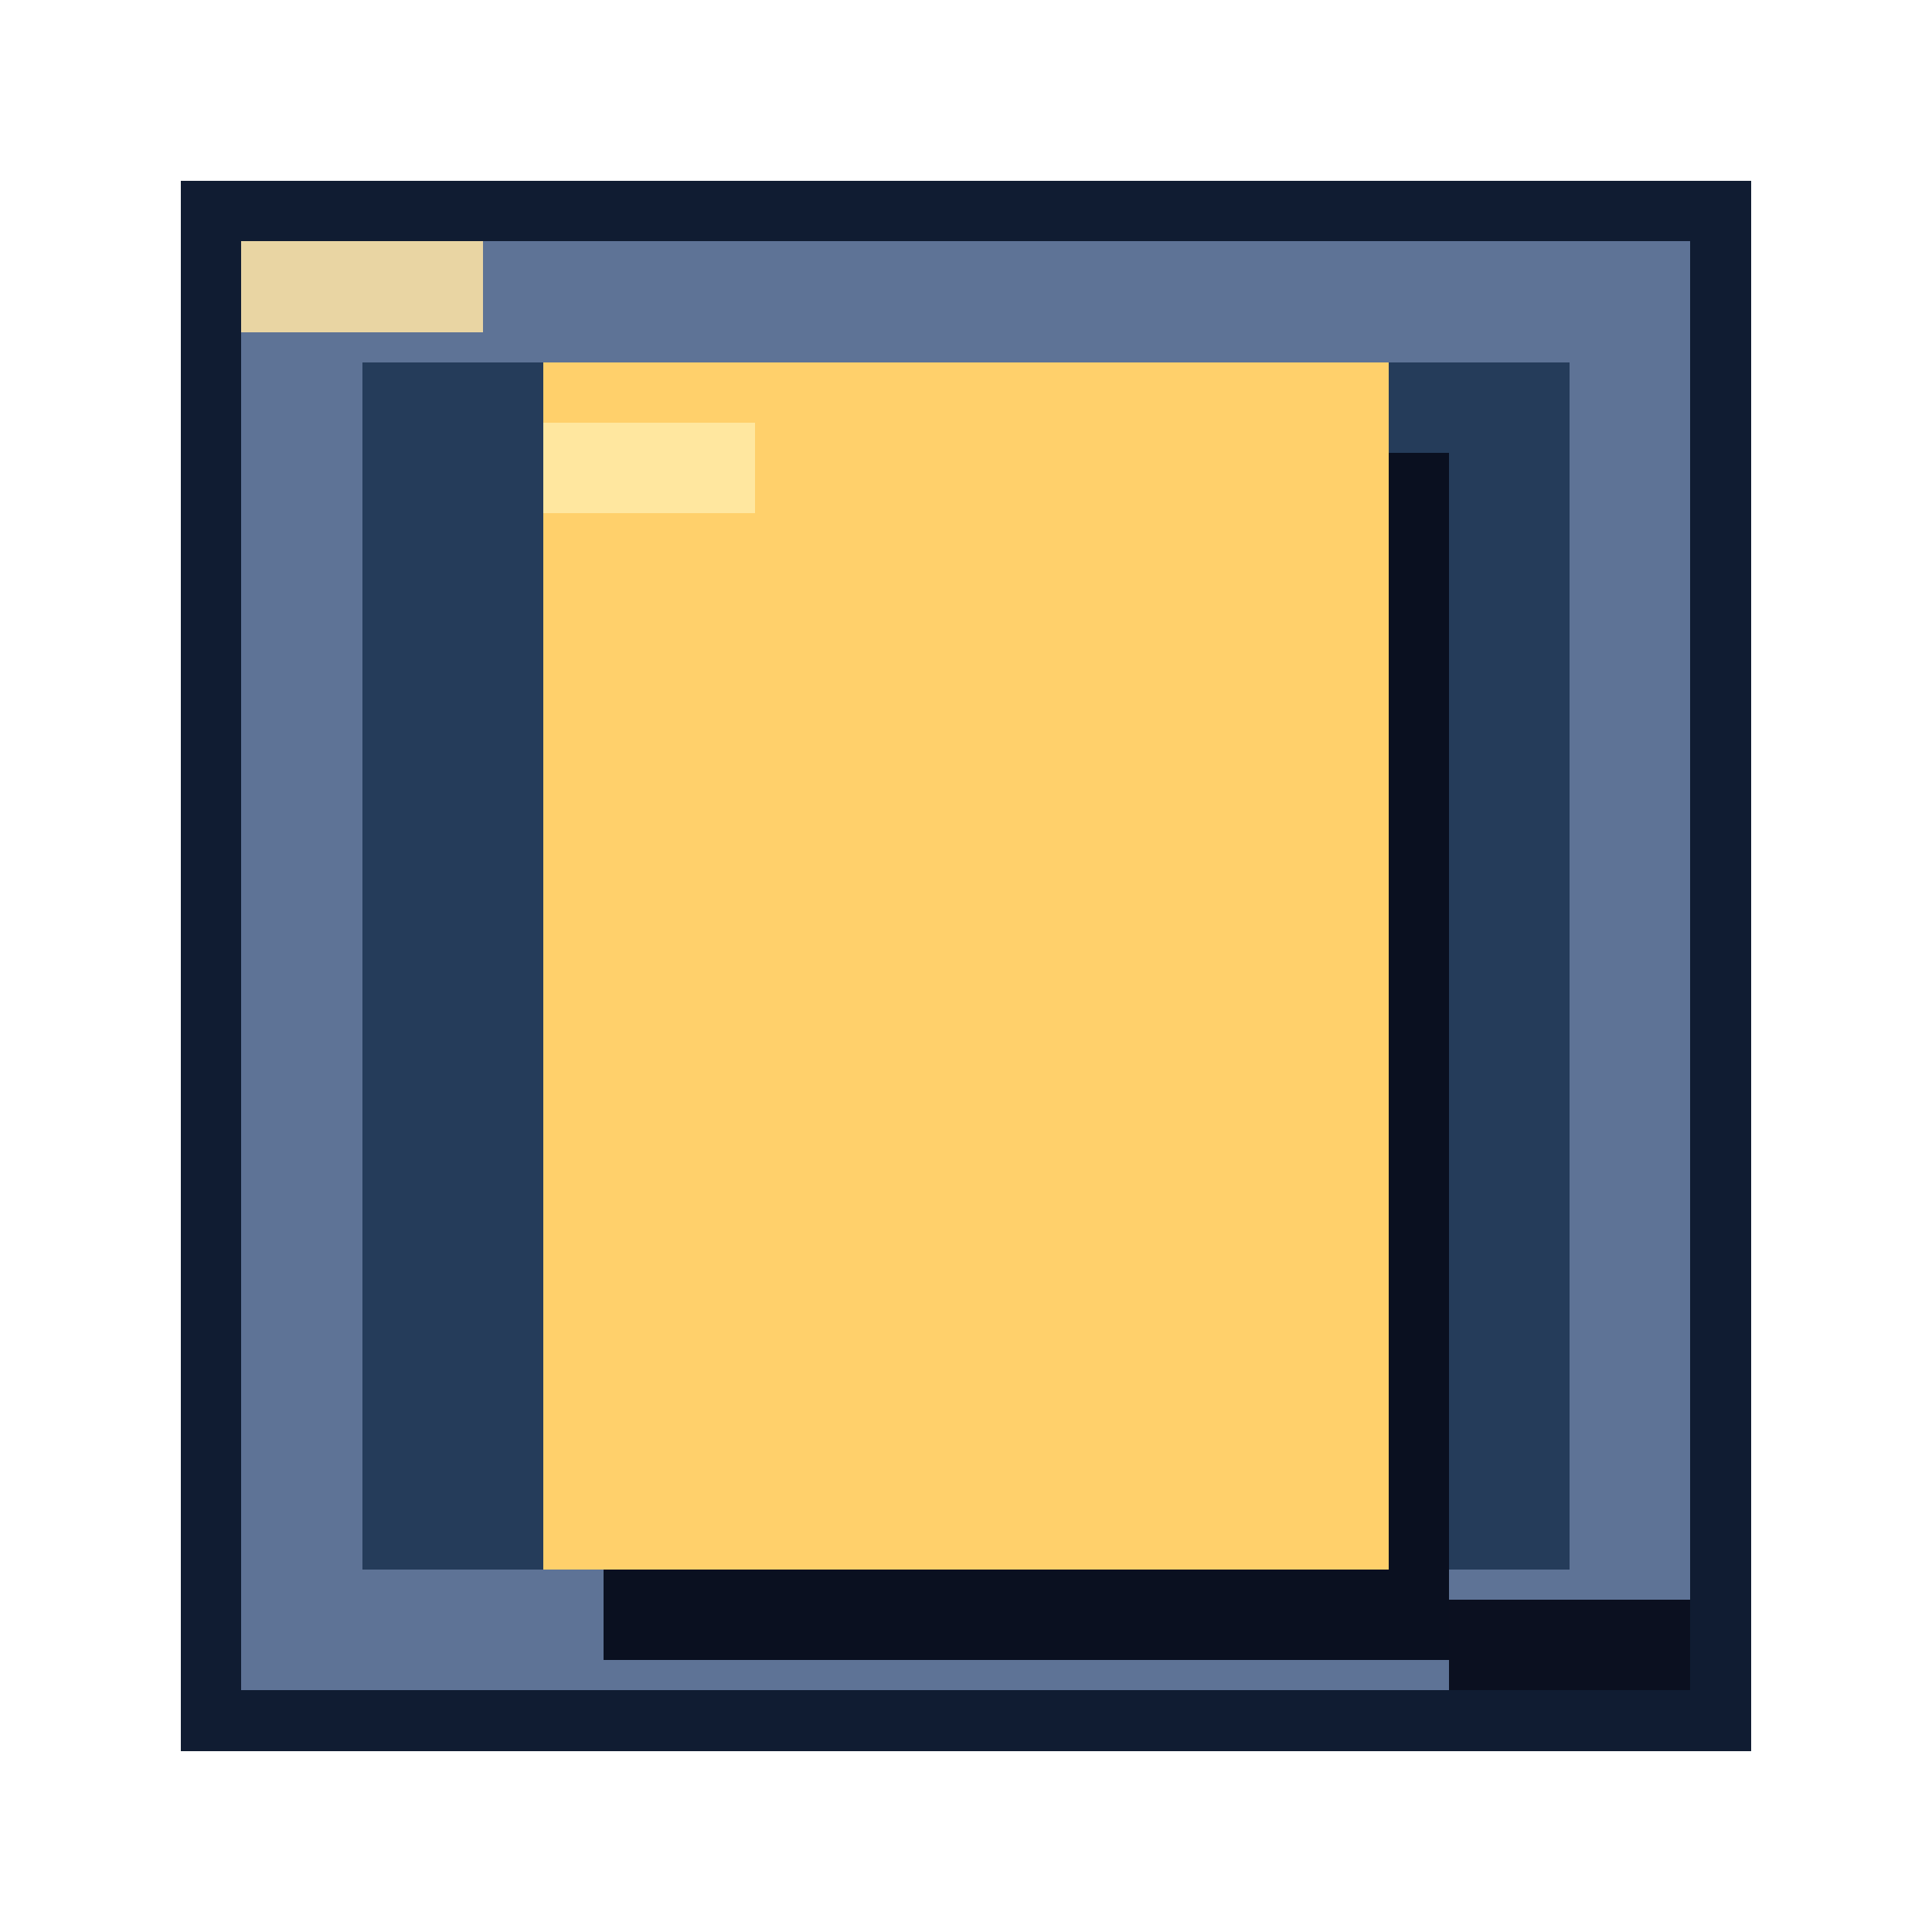
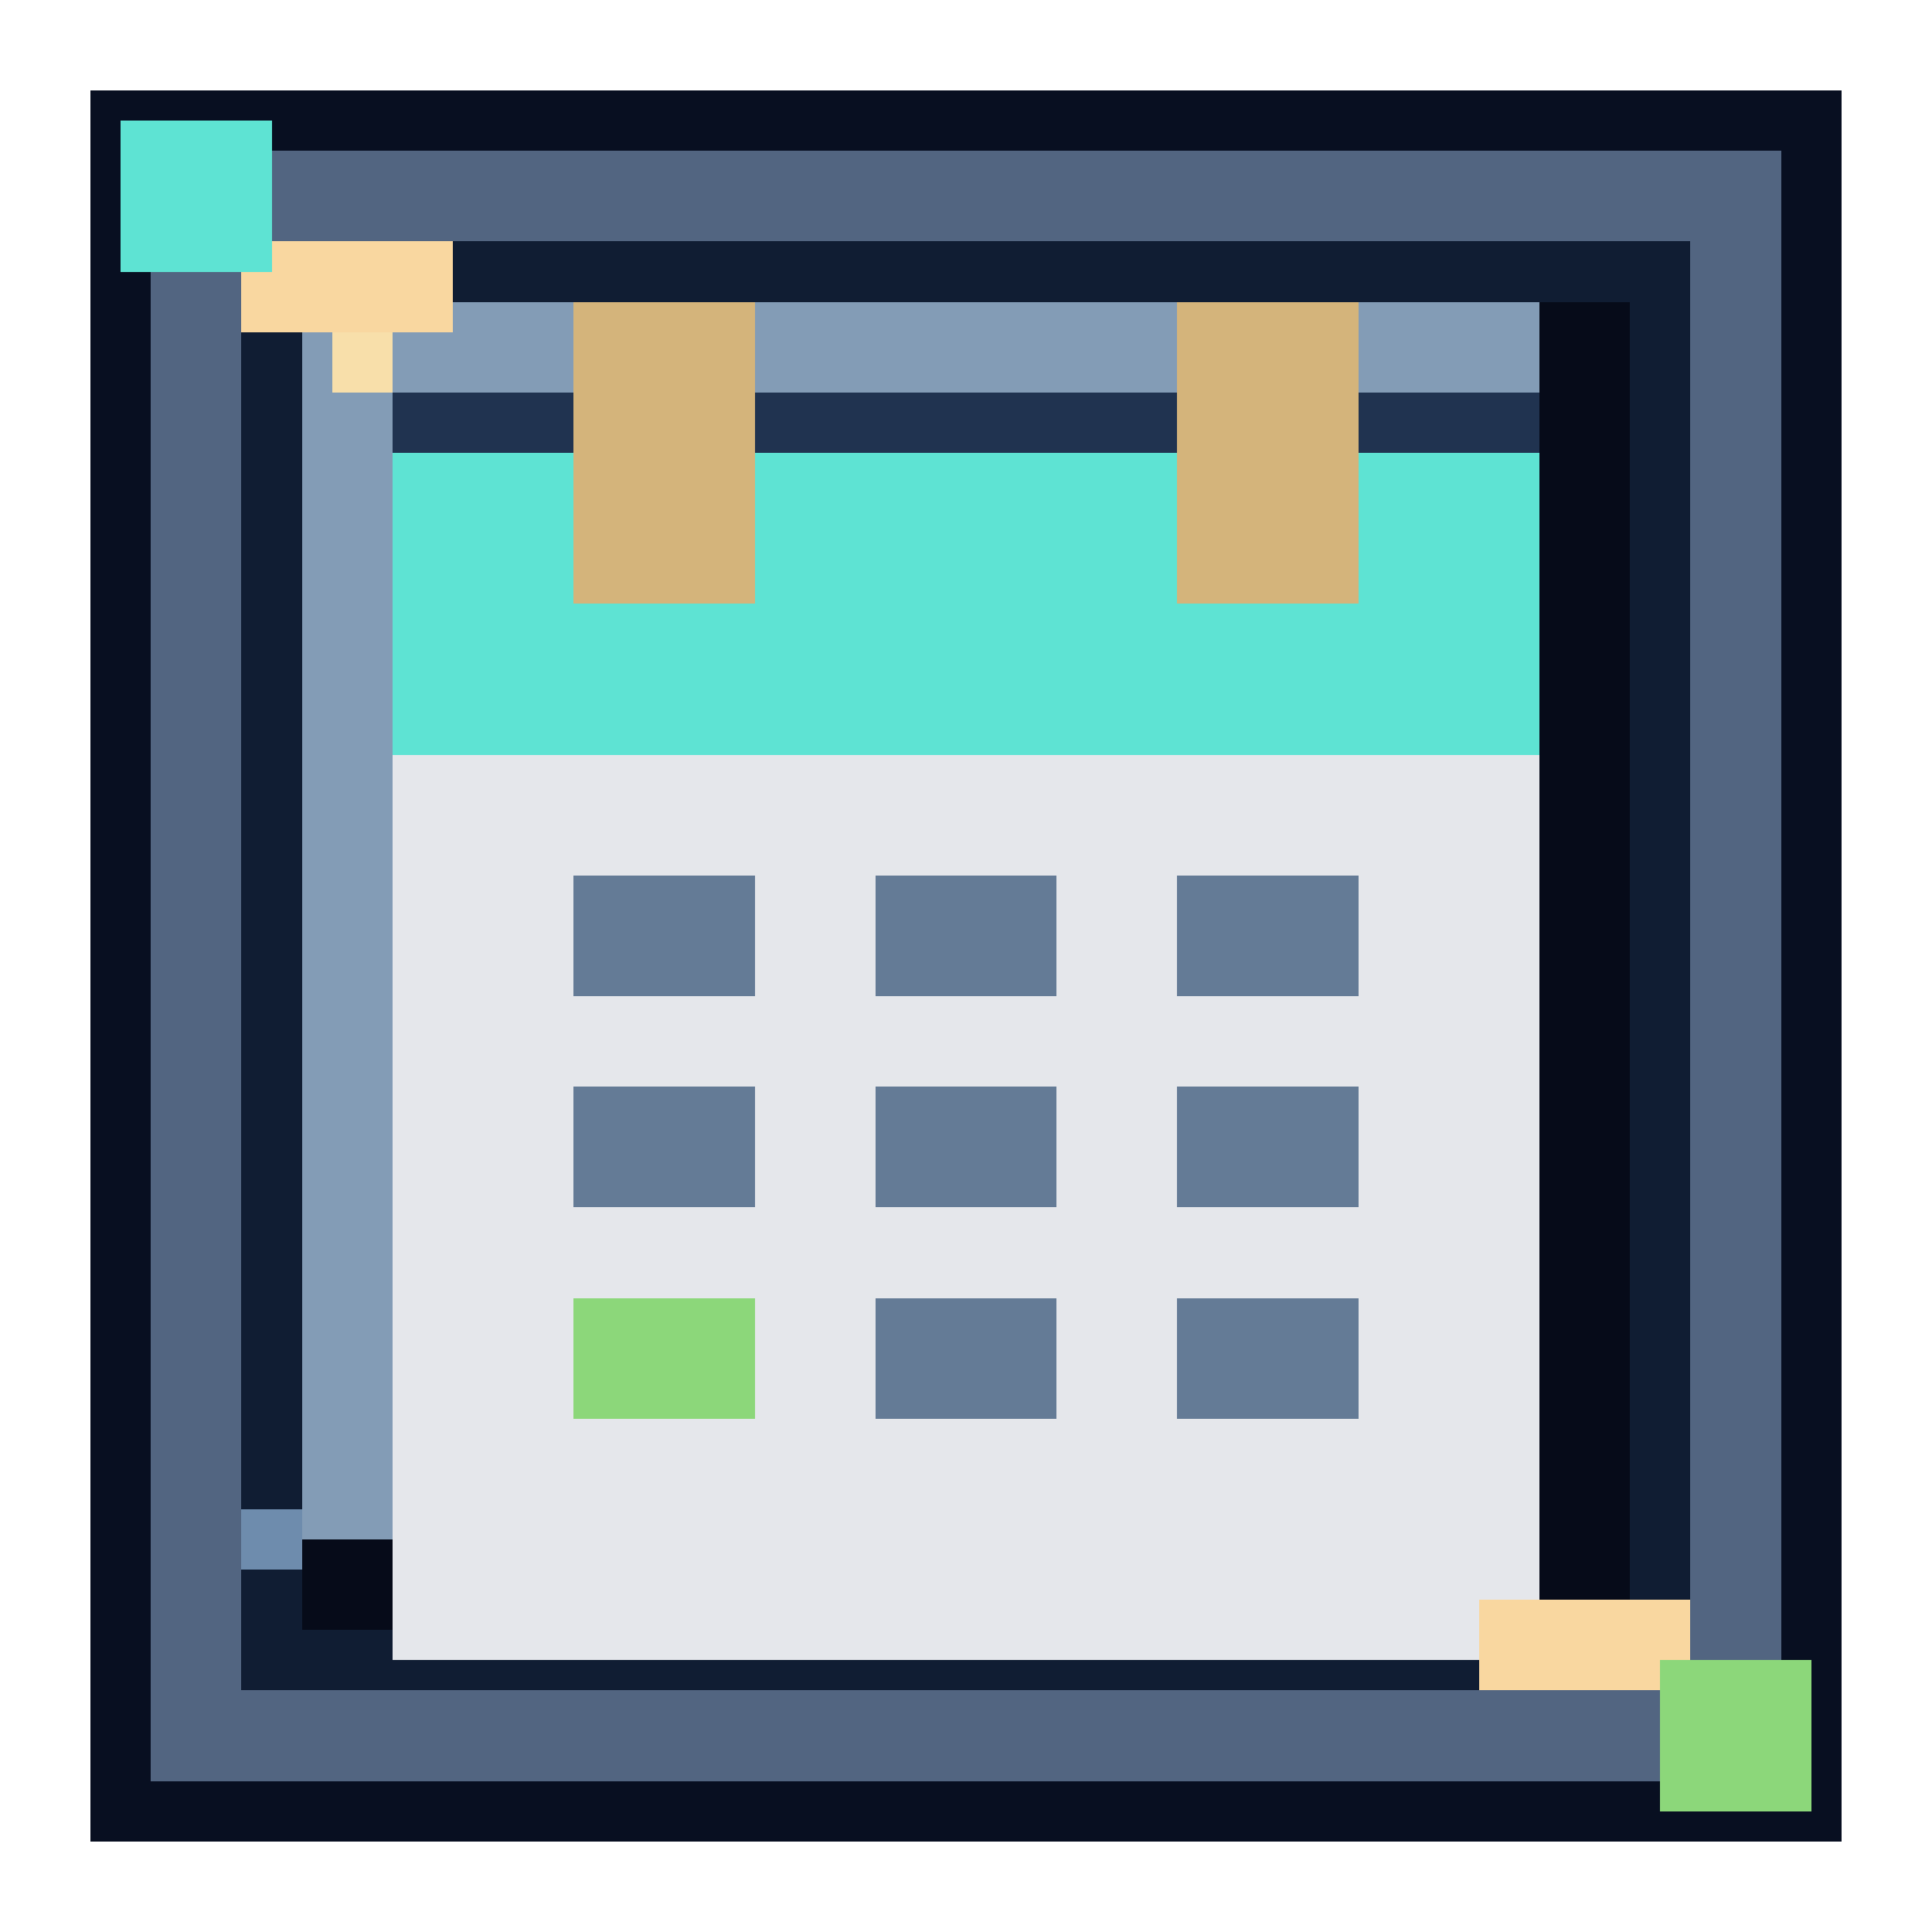
<svg xmlns="http://www.w3.org/2000/svg" viewBox="0 0 64 64" shape-rendering="crispEdges">
-   <rect x="6" y="6" width="52" height="52" fill="#101c32" />
-   <path d="M8 8h48v4H8z M8 52h48v4H8z M8 8h4v48H8z M52 8h4v48h-4z" fill="#5e7396" />
-   <rect x="12" y="12" width="40" height="40" fill="#253c5a" />
-   <g fill="#0a1020" transform="translate(2 3)">
-     <path d="M18 12h28v40H18z M24 20h16v8H24z M24 34h16v8H24z" />
-   </g>
-   <g fill="#ffd06b">
-     <path d="M18 12h28v40H18z M24 20h16v8H24z M24 34h16v8H24z" />
-   </g>
-   <rect x="18" y="14" width="7" height="3" fill="#fff2bc" opacity=".65" />
-   <rect x="-26" y="-13" width="3" height="3" fill="#fff3c2" opacity=".8" />
-   <rect x="-30" y="-24" width="3" height="3" fill="#fff3c2" opacity=".8" />
-   <rect x="-17" y="-13" width="3" height="3" fill="#fff3c2" opacity=".8" />
-   <rect x="8" y="8" width="8" height="3" fill="#e9d5a3" />
-   <rect x="48" y="53" width="8" height="3" fill="#0b1020" />
+   <rect x="3" y="3" width="58" height="58" fill="#080f21" />
+   <rect x="5" y="5" width="54" height="54" fill="#526581" />
+   <rect x="8" y="8" width="48" height="48" fill="#101d33" />
+   <rect x="10" y="10" width="44" height="44" fill="#203350" />
+   <path d="M10 10h44v3H10z M10 10h3v44h-3z" fill="#839cb6" />
+   <path d="M10 51h44v3H10z M51 10h3v44h-3z" fill="#060b19" />
+   <rect x="8" y="50" width="2" height="2" fill="#6e8cad" />
+   <rect x="25" y="21" width="2" height="2" fill="#f8dfaa" />
+   <rect x="42" y="40" width="2" height="2" fill="#6e8cad" />
+   <rect x="11" y="11" width="2" height="2" fill="#f8dfaa" />
+   <rect x="28" y="30" width="2" height="2" fill="#6e8cad" />
+   <rect x="13" y="15" width="38" height="40" fill="#e5e7eb" />
+   <rect x="13" y="15" width="38" height="10" fill="#5ee3d3" />
+   <rect x="19" y="10" width="6" height="10" fill="#d4b47b" />
+   <rect x="39" y="10" width="6" height="10" fill="#d4b47b" />
+   <rect x="19" y="29" width="6" height="4" fill="#647b96" />
+   <rect x="29" y="29" width="6" height="4" fill="#647b96" />
+   <rect x="39" y="29" width="6" height="4" fill="#647b96" />
+   <rect x="19" y="36" width="6" height="4" fill="#647b96" />
+   <rect x="29" y="36" width="6" height="4" fill="#647b96" />
+   <rect x="39" y="36" width="6" height="4" fill="#647b96" />
+   <rect x="19" y="43" width="6" height="4" fill="#8cd77a" />
+   <rect x="29" y="43" width="6" height="4" fill="#647b96" />
+   <rect x="39" y="43" width="6" height="4" fill="#647b96" />
+   <rect x="8" y="8" width="7" height="3" fill="#f9d7a0" />
+   <rect x="49" y="53" width="7" height="3" fill="#f9d7a0" />
+   <rect x="4" y="4" width="5" height="5" fill="#5ee3d3" />
+   <rect x="55" y="55" width="5" height="5" fill="#8cd77a" />
</svg>
